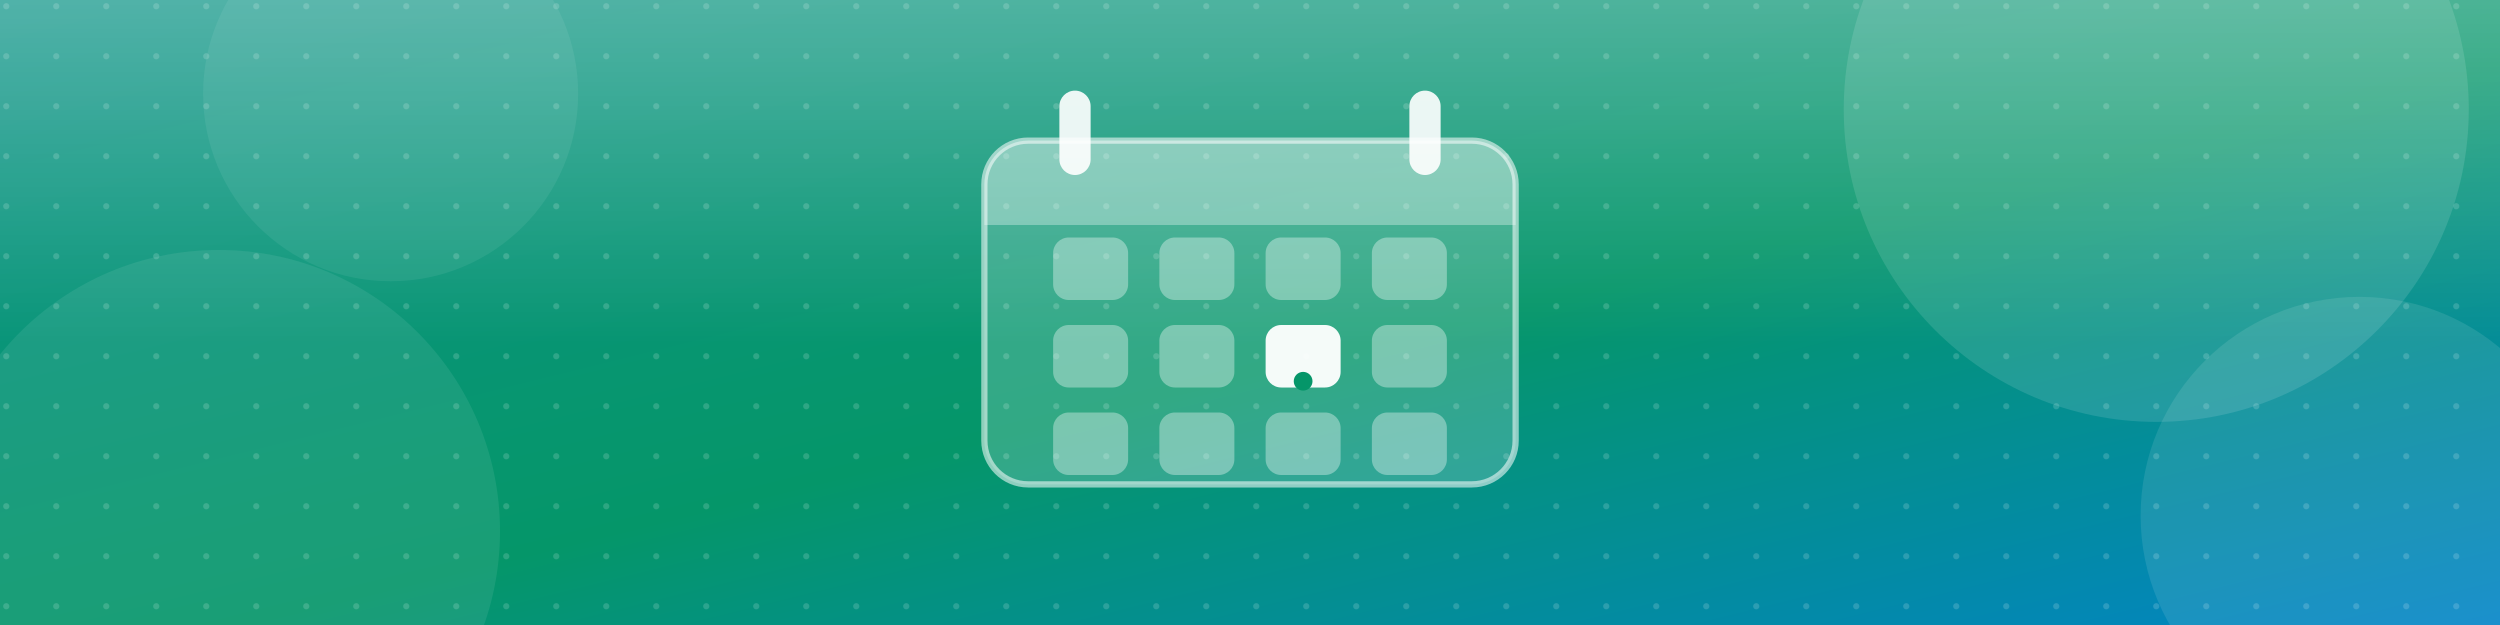
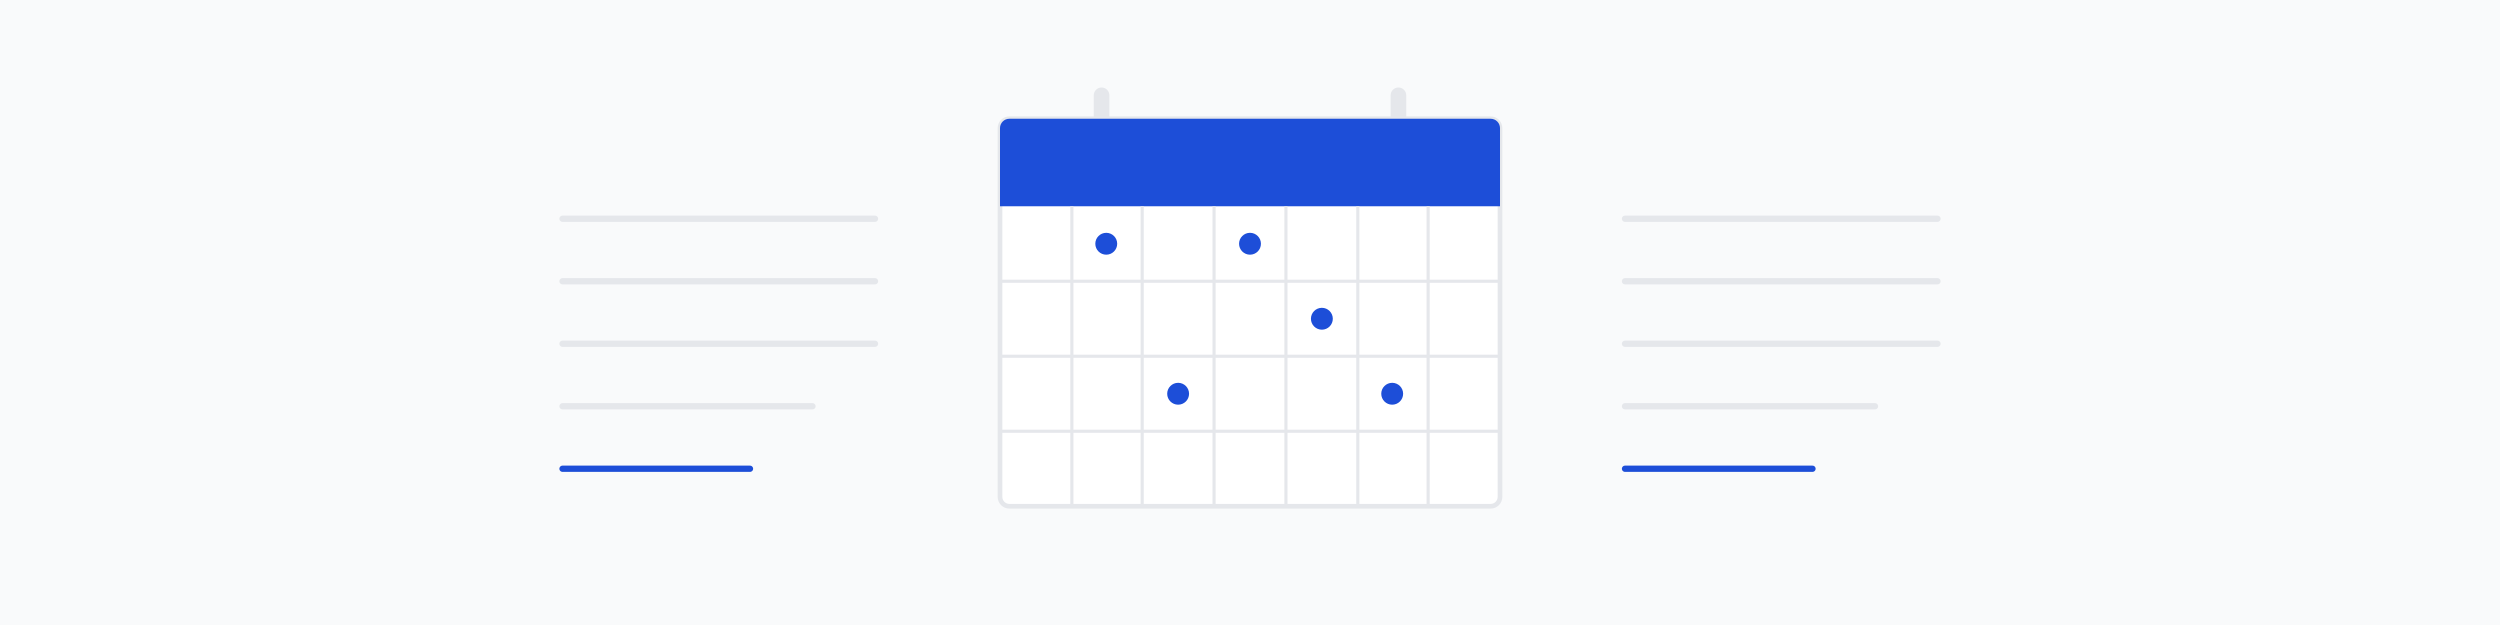
- <svg xmlns="http://www.w3.org/2000/svg" viewBox="0 0 1600 400" role="img" aria-label="MineMemoSlop banner">
-   <defs>
-     <linearGradient id="bannerGradient" x1="0" y1="0" x2="1" y2="1">
-       <stop offset="0%" stop-color="#0d9488" />
-       <stop offset="55%" stop-color="#059669" />
-       <stop offset="100%" stop-color="#0284c7" />
-     </linearGradient>
-     <linearGradient id="bannerSheen" x1="0" y1="0" x2="0" y2="1">
-       <stop offset="0%" stop-color="#ffffff" stop-opacity="0.28" />
-       <stop offset="100%" stop-color="#ffffff" stop-opacity="0" />
-     </linearGradient>
-     <pattern id="bannerDots" width="32" height="32" patternUnits="userSpaceOnUse">
-       <circle cx="4" cy="4" r="2" fill="#ffffff" fill-opacity="0.16" />
-     </pattern>
-   </defs>
-   <rect width="1600" height="400" fill="url(#bannerGradient)" />
-   <rect width="1600" height="400" fill="url(#bannerDots)" />
-   <circle cx="1380" cy="70" r="200" fill="#ffffff" fill-opacity="0.12" />
-   <circle cx="1510" cy="330" r="140" fill="#ffffff" fill-opacity="0.10" />
-   <circle cx="140" cy="340" r="180" fill="#ffffff" fill-opacity="0.08" />
-   <circle cx="250" cy="60" r="120" fill="#ffffff" fill-opacity="0.07" />
-   <rect width="1600" height="220" fill="url(#bannerSheen)" />
-   <g transform="translate(800 200)">
-     <rect x="-122" y="-142" width="20" height="54" rx="10" fill="#ffffff" fill-opacity="0.9" />
-     <rect x="102" y="-142" width="20" height="54" rx="10" fill="#ffffff" fill-opacity="0.9" />
-     <rect x="-170" y="-110" width="340" height="220" rx="28" fill="#ffffff" fill-opacity="0.18" stroke="#ffffff" stroke-opacity="0.55" stroke-width="4" />
-     <path d="M-170 -82 a28 28 0 0 1 28 -28 h284 a28 28 0 0 1 28 28 v26 h-340 z" fill="#ffffff" fill-opacity="0.32" />
-     <g fill="#ffffff" fill-opacity="0.35">
-       <rect x="-126" y="-48" width="48" height="40" rx="10" />
-       <rect x="-58" y="-48" width="48" height="40" rx="10" />
-       <rect x="10" y="-48" width="48" height="40" rx="10" />
-       <rect x="78" y="-48" width="48" height="40" rx="10" />
-       <rect x="-126" y="8" width="48" height="40" rx="10" />
-       <rect x="-58" y="8" width="48" height="40" rx="10" />
-       <rect x="78" y="8" width="48" height="40" rx="10" />
-       <rect x="-126" y="64" width="48" height="40" rx="10" />
-       <rect x="-58" y="64" width="48" height="40" rx="10" />
-       <rect x="10" y="64" width="48" height="40" rx="10" />
-       <rect x="78" y="64" width="48" height="40" rx="10" />
-     </g>
-     <rect x="10" y="8" width="48" height="40" rx="10" fill="#ffffff" fill-opacity="0.95" />
-     <circle cx="34" cy="44" r="6" fill="#059669" />
-   </g>
+ <svg xmlns="http://www.w3.org/2000/svg" viewBox="0 0 1600 400" fill="none">
+   <rect width="1600" height="400" fill="#F9FAFB" />
+   <path d="M360 140h200M360 180h200M360 220h200M360 260h160" stroke="#E5E7EB" stroke-width="4" stroke-linecap="round" />
+   <path d="M360 300h120" stroke="#1D4ED8" stroke-width="4" stroke-linecap="round" />
+   <path d="M1040 140h200M1040 180h200M1040 220h200M1040 260h160" stroke="#E5E7EB" stroke-width="4" stroke-linecap="round" />
+   <path d="M1040 300h120" stroke="#1D4ED8" stroke-width="4" stroke-linecap="round" />
+   <rect x="700" y="56" width="10" height="36" rx="5" fill="#E5E7EB" />
+   <rect x="890" y="56" width="10" height="36" rx="5" fill="#E5E7EB" />
+   <rect x="640" y="76" width="320" height="248" rx="6" fill="#FFFFFF" stroke="#E5E7EB" stroke-width="3" />
+   <path d="M646 76h308a6 6 0 0 1 6 6v50H640V82a6 6 0 0 1 6-6z" fill="#1D4ED8" />
+   <path d="M640 180h320M640 228h320M640 276h320M686 132v192M731 132v192M777 132v192M823 132v192M869 132v192M914 132v192" stroke="#E5E7EB" stroke-width="2" />
+   <circle cx="708" cy="156" r="7" fill="#1D4ED8" />
+   <circle cx="800" cy="156" r="7" fill="#1D4ED8" />
+   <circle cx="846" cy="204" r="7" fill="#1D4ED8" />
+   <circle cx="754" cy="252" r="7" fill="#1D4ED8" />
+   <circle cx="891" cy="252" r="7" fill="#1D4ED8" />
</svg>
